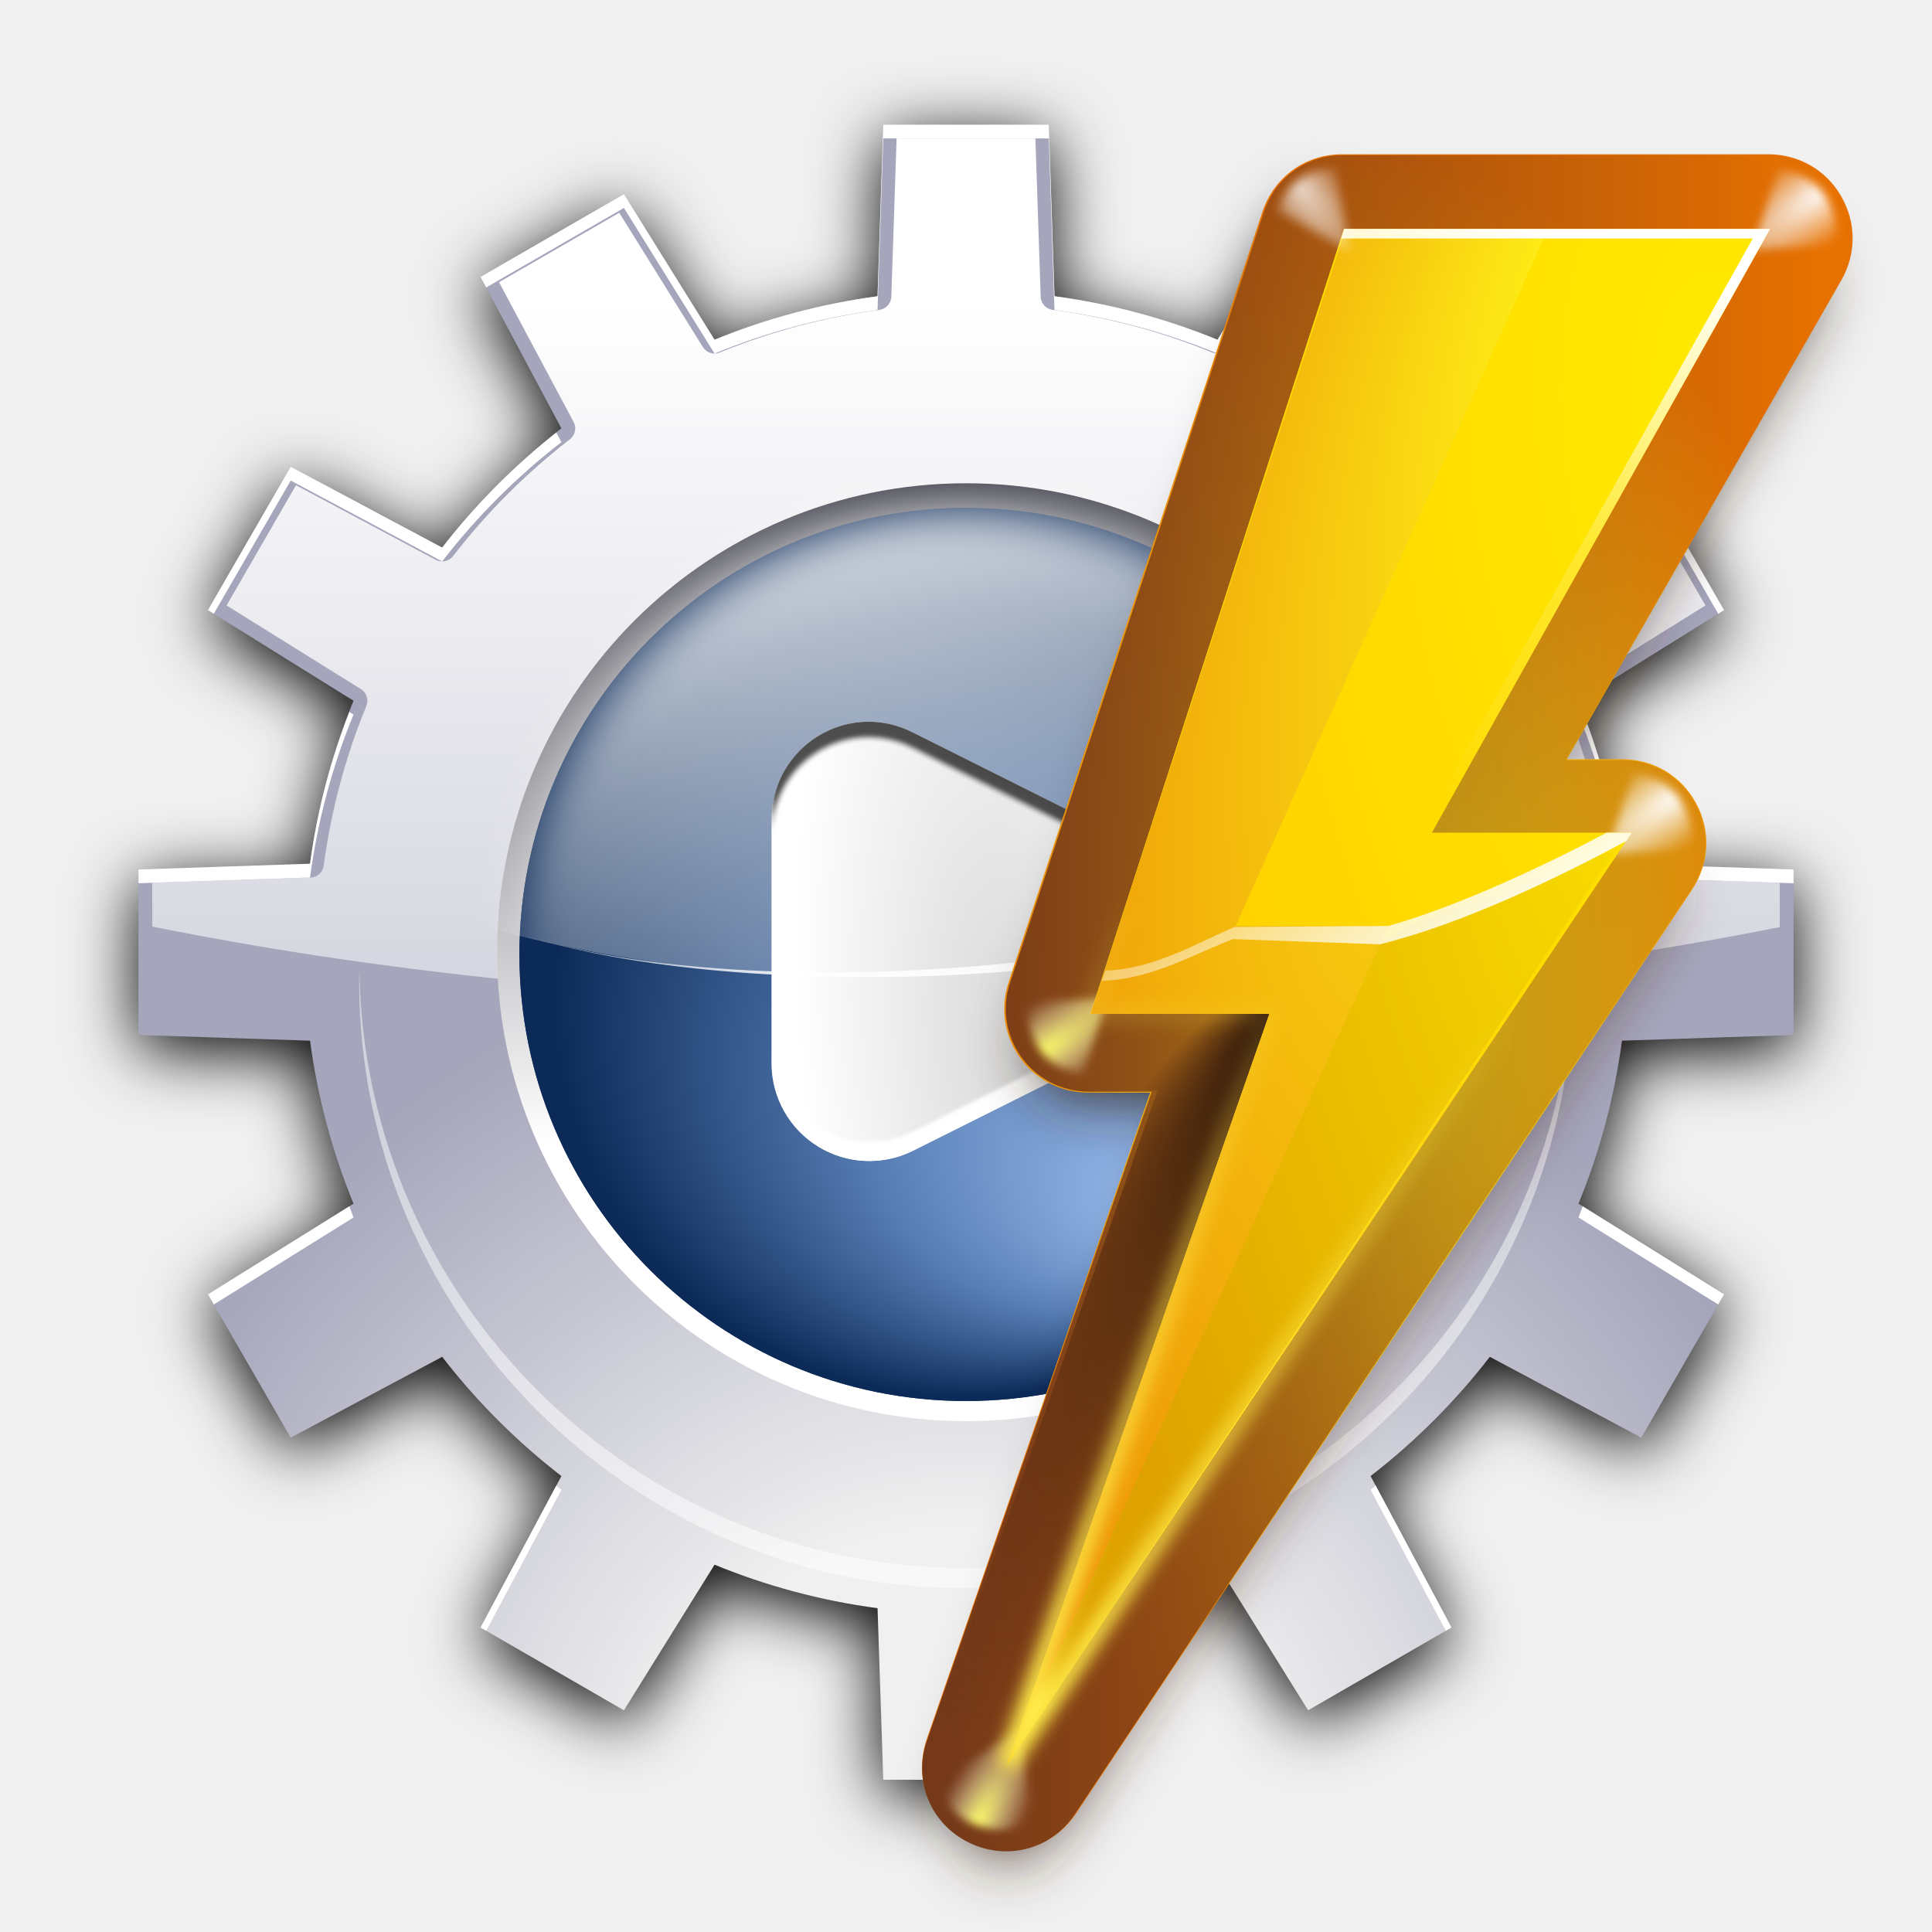
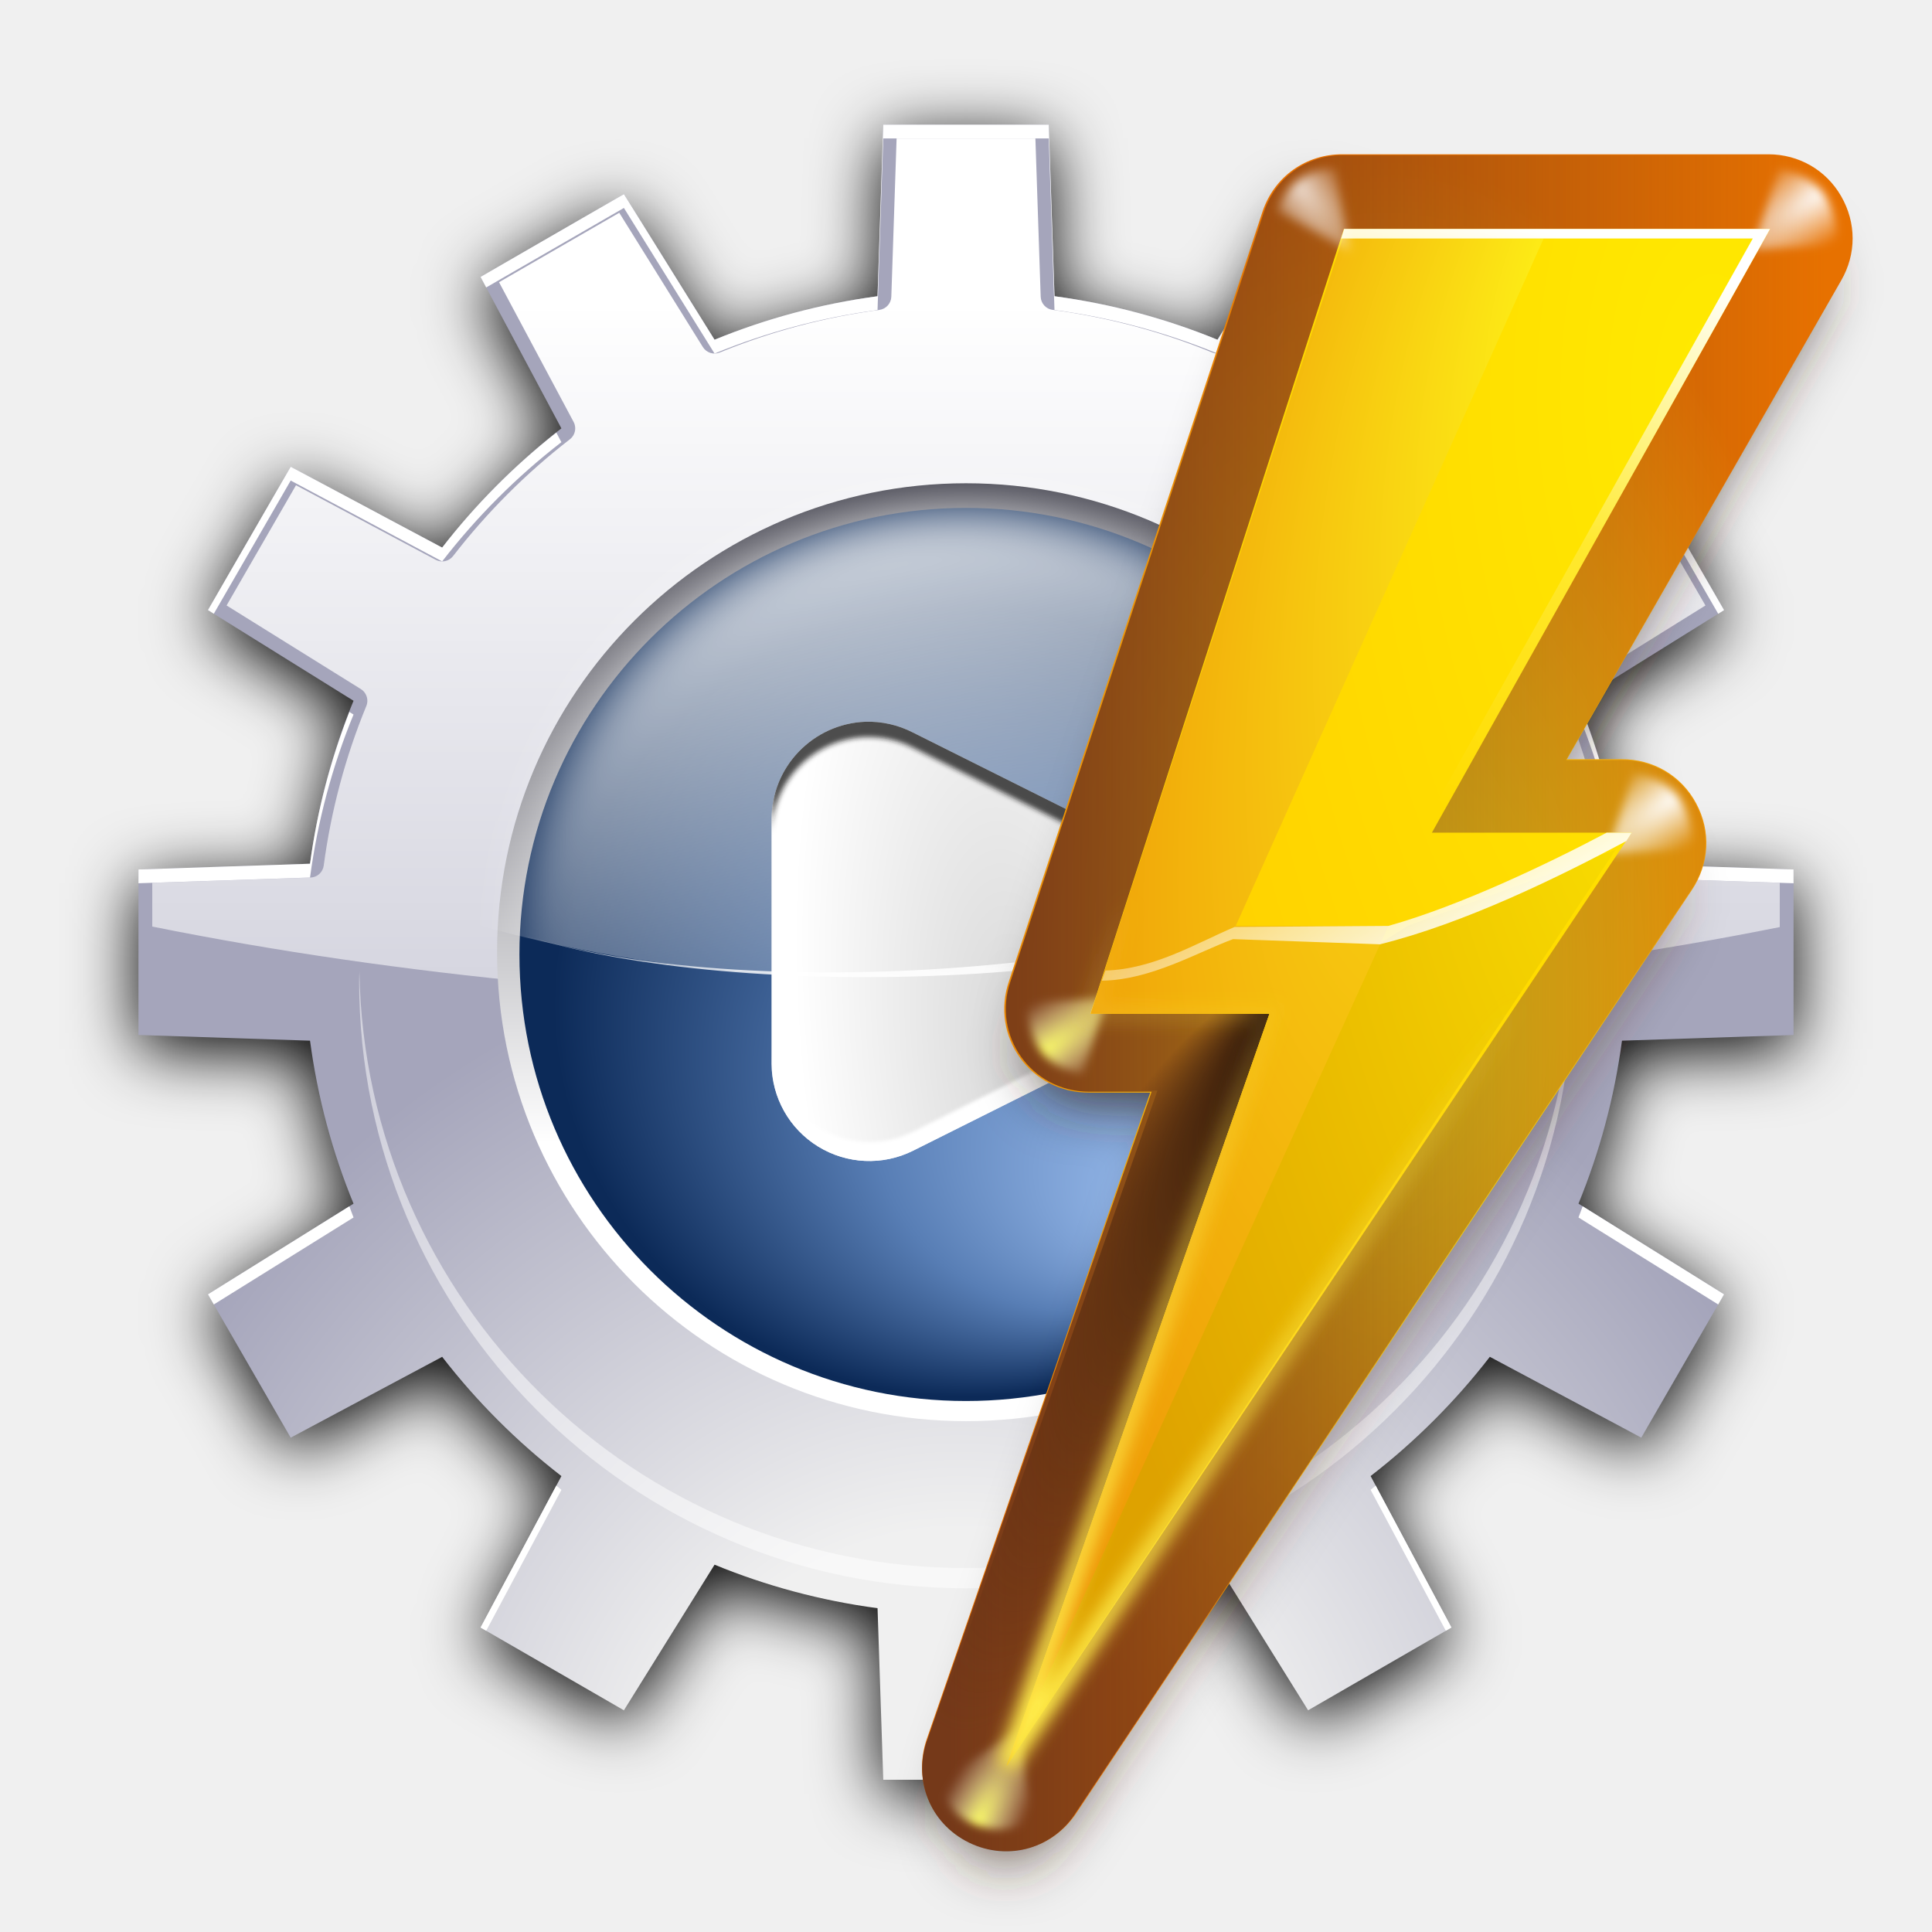
<svg xmlns="http://www.w3.org/2000/svg" xmlns:xlink="http://www.w3.org/1999/xlink" height="256" width="256">
  <defs>
    <linearGradient id="lg1">
      <stop offset="0" stop-color="#fff" />
      <stop offset="1" stop-color="#fff" stop-opacity="0" />
    </linearGradient>
    <linearGradient id="linearGradient4913" xlink:href="#lg1" />
-     <linearGradient id="linearGradient6391" gradientUnits="userSpaceOnUse" x1="223.979" x2="223.979" xlink:href="#linearGradient4913" y1="7.423" y2="-6.815" />
-     <filter id="filter5876" height="1.035" width="1.018" x="-.009" y="-.018">
-       <feGaussianBlur stdDeviation=".119" />
-     </filter>
-     <filter id="filter5718" height="1.144" width="1.074" x="-.037" y="-.072">
-       <feGaussianBlur stdDeviation=".487" />
-     </filter>
-     <filter id="filter5836" height="1.035" width="1.018" x="-.009" y="-.018">
-       <feGaussianBlur stdDeviation=".124" />
-     </filter>
-     <radialGradient id="radialGradient6361" cx="64.101" cy="61.471" fx="63.292" fy="74.816" gradientTransform="matrix(1.111844 .00000019 -.00000018 1.061416 152.6988 -70.8827)" gradientUnits="userSpaceOnUse" r="22.686" xlink:href="#linearGradient6666" />
-     <linearGradient id="linearGradient6666">
+     <radialGradient id="radialGradient6363" cx="64.101" cy="61.471" fx="76.597" fy="74.429" gradientTransform="matrix(1.29348 0 0 1.234813 141.0557 -81.54149)" gradientUnits="userSpaceOnUse" r="22.686">
      <stop offset="0" stop-color="#9fc1f2" />
      <stop offset=".5" stop-color="#587eb5" />
      <stop offset="1" stop-color="#0c2a58" />
-     </linearGradient>
-     <radialGradient id="radialGradient6363" cx="64.101" cy="61.471" fx="76.597" fy="74.429" gradientTransform="matrix(1.29348 0 0 1.234813 141.0557 -81.54149)" gradientUnits="userSpaceOnUse" r="22.686" xlink:href="#linearGradient6666" />
+     </radialGradient>
    <linearGradient id="linearGradient6365" gradientUnits="userSpaceOnUse" x1="71.964" x2="79.398" xlink:href="#linearGradient4913" y1="26.785" y2="63.956" />
    <clipPath id="clipPath5947">
      <ellipse cx="59.38" cy="39.357" rx="40.03" ry="20.015" />
    </clipPath>
    <filter id="filter6019" height="1.128" width="1.128" x="-.064" y="-.064">
      <feGaussianBlur stdDeviation="1.196" />
    </filter>
    <radialGradient id="radialGradient6367" cx="267.425" cy="81.257" gradientTransform="matrix(.9679843 -.1075536 .2763828 2.487449 -15.58487 -92.43417)" gradientUnits="userSpaceOnUse" r="23.279">
      <stop offset="0" stop-color="#d7d7d7" />
      <stop offset="1" stop-color="#fff" />
    </radialGradient>
    <clipPath id="clipPath6103">
      <path d="m200.162 45.295c-5.422.212-9.707 4.672-9.704 10.098v25.246c.017 3.487 1.832 6.719 4.801 8.548 2.969 1.829 6.672 1.998 9.794.445l25.246-12.623c3.379-1.726 5.505-5.2 5.505-8.994 0-3.794-2.126-7.268-5.505-8.994l-25.246-12.623c-1.512-.774-3.194-1.153-4.891-1.104z" />
    </clipPath>
    <filter id="filter6085" height="1.052" width="1.028" x="-.014" y="-.026">
      <feGaussianBlur stdDeviation=".261" />
    </filter>
    <clipPath id="clipPath6097">
      <path d="m151.429 45.295c-5.422.212-9.707 4.672-9.704 10.098v25.246c.017 3.487 1.832 6.719 4.801 8.548 2.969 1.829 6.672 1.998 9.794.445l25.246-12.623c3.379-1.726 5.505-5.2 5.505-8.994 0-3.794-2.126-7.268-5.505-8.994l-25.246-12.623c-1.512-.774-3.194-1.153-4.891-1.104z" />
    </clipPath>
    <filter id="filter6093" height="1.034" width="1.018" x="-.009" y="-.017">
      <feGaussianBlur stdDeviation=".174" />
    </filter>
    <linearGradient id="linearGradient6372" gradientUnits="userSpaceOnUse" x1="223.543" x2="222.22" xlink:href="#linearGradient4913" y1="-5.751" y2="-21.586" />
    <filter id="filter2826" height="1.096" width="1.096" x="-.048" y="-.048">
      <feGaussianBlur stdDeviation="2.4" />
    </filter>
    <radialGradient id="radialGradient2894" cx="205.224" cy="-114.214" gradientUnits="userSpaceOnUse" r="125.171">
      <stop offset=".177" stop-color="#f0f0f0" />
      <stop offset=".532" stop-color="#a5a5bb" />
    </radialGradient>
    <linearGradient id="linearGradient2896" gradientUnits="userSpaceOnUse" x1="205.714" x2="205.714" xlink:href="#lg1" y1="-225.369" y2="-118" />
    <linearGradient id="linearGradient2898" gradientUnits="userSpaceOnUse" x1="205.715" x2="205.715" y1="-144.214" y2="-212.214">
      <stop offset=".296" stop-color="#fff" />
      <stop offset="1" stop-color="#4a4a55" />
    </linearGradient>
    <linearGradient id="linearGradient2900" gradientUnits="userSpaceOnUse" x1="205.715" x2="205.715" y1="-146.214" y2="-210.214">
      <stop offset=".195" stop-color="#e9e9f0" />
      <stop offset=".26" stop-color="#dadae2" />
      <stop offset=".461" stop-color="#b1b1bb" />
      <stop offset=".644" stop-color="#93939f" />
      <stop offset=".8" stop-color="#81818e" />
      <stop offset=".911" stop-color="#7a7a88" />
      <stop offset="1" stop-color="#696975" />
    </linearGradient>
    <linearGradient id="linearGradient2902-2" gradientUnits="userSpaceOnUse" x1="205.715" x2="205.715" y1="-152.214" y2="-204.214">
      <stop offset="0" stop-color="#bbb" />
      <stop offset="1" stop-color="#555" />
    </linearGradient>
    <radialGradient id="radialGradient4693-7" cx="67.273" cy="2.351" gradientTransform="matrix(2.158211 2.761284 -.9564263 .7475397 -100.6678 -185.2454)" gradientUnits="userSpaceOnUse" r="1.352" xlink:href="#lg1" />
    <filter id="filter3991-2" height="1.284" width="1.324" x="-.162" y="-.142">
      <feGaussianBlur stdDeviation=".171" />
    </filter>
    <linearGradient id="linearGradient2266" gradientUnits="userSpaceOnUse" x1="30.451" x2="41.029" y1="79.965" y2="40.488">
      <stop offset="0" stop-color="#ffeb4a" />
      <stop offset="1" stop-color="#ffeb4a" stop-opacity="0" />
    </linearGradient>
    <filter id="filter3911-4" height="1.038" width="1.098" x="-.046" y="-.022">
      <feGaussianBlur stdDeviation=".437" />
    </filter>
    <linearGradient id="linearGradient4048-9" gradientUnits="userSpaceOnUse" x1="-224.392" x2="-244.44" xlink:href="#lg1" y1="77.362" y2="42.638" />
    <linearGradient id="linearGradient4046-2" gradientUnits="userSpaceOnUse" x1="-241.919" x2="-222.039" y1="45.41" y2="-28.784">
      <stop offset="0" stop-color="#fff" stop-opacity="0" />
      <stop offset=".5" stop-color="#fff" stop-opacity=".187" />
      <stop offset="1" stop-color="#fff" />
    </linearGradient>
    <linearGradient id="linearGradient4044-6" gradientUnits="userSpaceOnUse" x1="-235.269" x2="-224.532" y1="158.307" y2="84.298">
      <stop offset="0" stop-color="#fffccf" />
      <stop offset="1" stop-color="#fff" stop-opacity="0" />
    </linearGradient>
    <radialGradient id="radialGradient4042-0" cx="54.062" cy="56" fx="59.985" fy="46.74" gradientTransform="matrix(4.12593 .7195094 -2.030875 11.64578 -352.0286 -613.7)" gradientUnits="userSpaceOnUse" r="14.062" xlink:href="#XMLID_4_-3-3" />
    <radialGradient id="XMLID_4_-3-3" cx="48" cy="-.215" gradientTransform="matrix(.9792 0 0 .9725 133.0002 20.8762)" gradientUnits="userSpaceOnUse" r="55.148">
      <stop offset="0" stop-color="#fff718" />
      <stop offset="1" stop-color="#e77100" />
    </radialGradient>
    <radialGradient id="radialGradient4040-4" cx="77" cy="43.275" gradientTransform="matrix(4.671776 0 0 9.363212 -544.4054 -378.4256)" gradientUnits="userSpaceOnUse" r="19.958">
      <stop offset="0" stop-color="#ffea00" />
      <stop offset="1" stop-color="#dea200" />
    </radialGradient>
    <radialGradient id="radialGradient4038-1" cx="92.609" cy="2.385" gradientTransform="matrix(3.49562 -2.434237 .6597955 .9474813 -232.6913 225.6267)" gradientUnits="userSpaceOnUse" r="1.516" xlink:href="#linearGradient3344" />
    <linearGradient id="linearGradient3344">
      <stop offset="0" stop-color="#fdff63" />
      <stop offset="1" stop-color="#fff" stop-opacity="0" />
    </linearGradient>
    <filter id="filter3957-2" height="1.277" width="1.26" x="-.13" y="-.138">
      <feGaussianBlur stdDeviation=".167" />
    </filter>
    <radialGradient id="radialGradient4036-8" cx="77" cy="40.034" gradientTransform="matrix(4.671776 0 0 9.363212 -544.4054 -378.4256)" gradientUnits="userSpaceOnUse" r="19.958">
      <stop offset="0" stop-color="#ffea00" />
      <stop offset="1" stop-color="#fc0" />
    </radialGradient>
    <radialGradient id="radialGradient5608-8" cx="47.982" cy="64.889" fx="45.621" fy="43.625" gradientTransform="matrix(.6467549 .3025808 -1.031608 2.205023 -227.6525 -32.65314)" gradientUnits="userSpaceOnUse" r="22.408">
      <stop offset="0" stop-color="#31170a" />
      <stop offset="1" stop-color="#542912" stop-opacity="0" />
    </radialGradient>
    <radialGradient id="radialGradient4034-7" cx="92.609" cy="2.385" gradientTransform="matrix(3.49562 -2.434237 .6597955 .9474813 -265.3034 257.2763)" gradientUnits="userSpaceOnUse" r="1.516" xlink:href="#lg1" />
    <radialGradient id="radialGradient4032-4" cx="92.504" cy="1.991" gradientTransform="matrix(1.600282 -3.192372 1.032156 .5174023 -58.05333 296.8628)" gradientUnits="userSpaceOnUse" r="1.516" xlink:href="#linearGradient3344" />
    <linearGradient id="linearGradient5612-4" gradientUnits="userSpaceOnUse" x1="-285.825" x2="-169.75" y1="77.328" y2="77.328">
      <stop offset="0" stop-color="#753919" />
      <stop offset="1" stop-color="#753919" stop-opacity="0" />
    </linearGradient>
    <radialGradient id="radialGradient4028-5" cx="92.609" cy="2.385" gradientTransform="matrix(3.49562 -2.434237 .6597955 .9474813 -257.6913 225.6267)" gradientUnits="userSpaceOnUse" r="1.516" xlink:href="#lg1" />
    <radialGradient id="radialGradient5616-9" cx="59.94" cy="56.036" fx="59.94" fy="56.036" gradientTransform="matrix(2.529521 0 0 4.636851 -379.4518 -182.377)" gradientUnits="userSpaceOnUse" r="24.091" xlink:href="#XMLID_4_-3-3" />
    <linearGradient id="linearGradient2264" gradientUnits="userSpaceOnUse" x1="61" x2="105" y1="44" y2="72">
      <stop offset="0" stop-color="#382a23" />
      <stop offset="1" stop-color="#753919" stop-opacity="0" />
    </linearGradient>
    <filter id="filter3891-5" height="1.089" width="1.169" x="-.084" y="-.045">
      <feGaussianBlur stdDeviation="1.575" />
    </filter>
  </defs>
  <g transform="matrix(1.827571 0 0 1.827587 -247.9576 451.8745)">
    <path d="m265.715-171.212v-12.002l-12.439-.415c-.552-4.127-1.622-8.089-3.153-11.816l10.555-6.572-6-10.394-10.981 5.861c-2.503-3.236-5.408-6.142-8.645-8.645l5.861-10.981-10.393-5.999-6.572 10.555c-3.728-1.532-7.689-2.603-11.817-3.155l-.416-12.439h-12l-.415 12.439c-4.128.552-8.09 1.623-11.817 3.154l-6.572-10.554-10.393 6 5.861 10.981c-3.236 2.503-6.142 5.409-8.646 8.646l-10.981-5.861-6 10.392 10.556 6.573c-1.532 3.727-2.603 7.689-3.154 11.817l-12.439.413-.001 12 12.44.415c.552 4.128 1.623 8.09 3.154 11.817l-10.555 6.573 5.999 10.393 10.983-5.862c2.503 3.236 5.409 6.143 8.646 8.646l-5.862 10.982 10.392 6 6.573-10.557c3.727 1.531 7.689 2.603 11.817 3.154l.414 12.439h12l.415-12.439c4.128-.552 8.09-1.622 11.816-3.154l6.572 10.556 10.393-6-5.861-10.983c3.235-2.503 6.142-5.409 8.645-8.645l10.981 5.861 6.001-10.393-10.556-6.572c1.531-3.727 2.603-7.688 3.154-11.816zm-60 23.998c-16.542 0-30-13.458-30-30s13.458-30 30-30 30 13.458 30 30-13.458 30-30 30z" filter="url(#filter2826)" />
    <path d="m265.715-172.212v-12.002l-12.439-.415c-.552-4.127-1.622-8.089-3.153-11.816l10.555-6.572-6-10.394-10.981 5.861c-2.503-3.236-5.408-6.142-8.645-8.645l5.861-10.981-10.393-5.999-6.572 10.555c-3.728-1.532-7.689-2.603-11.817-3.155l-.416-12.439h-12l-.415 12.439c-4.128.552-8.09 1.623-11.817 3.154l-6.572-10.554-10.393 6 5.861 10.981c-3.236 2.503-6.142 5.409-8.646 8.646l-10.981-5.861-6 10.392 10.556 6.573c-1.532 3.727-2.603 7.689-3.154 11.817l-12.439.413-.001 12 12.44.415c.552 4.128 1.623 8.09 3.154 11.817l-10.555 6.573 5.999 10.393 10.983-5.862c2.503 3.236 5.409 6.143 8.646 8.646l-5.862 10.982 10.392 6 6.573-10.557c3.727 1.531 7.689 2.603 11.817 3.154l.414 12.439h12l.415-12.439c4.128-.552 8.09-1.622 11.816-3.154l6.572 10.556 10.393-6-5.861-10.983c3.235-2.503 6.142-5.409 8.645-8.645l10.981 5.861 6.001-10.393-10.556-6.572c1.531-3.727 2.603-7.688 3.154-11.816zm-60 23.998c-16.542 0-30-13.458-30-30s13.458-30 30-30 30 13.458 30 30-13.458 30-30 30z" fill="url(#radialGradient2894)" />
    <path d="m200.682-237.214c-.055 1.645-.382 11.473-.382 11.473-.016.488-.383.893-.867.958-3.989.533-7.881 1.572-11.569 3.088-.452.186-.972.018-1.229-.396 0 0-5.191-8.338-6.061-9.734-1.292.746-7.425 4.287-8.717 5.033.775 1.452 5.406 10.128 5.406 10.128.08.149.118.311.118.47 0 .301-.136.597-.388.792-3.167 2.45-6.016 5.299-8.466 8.466-.298.386-.832.5-1.262.271 0 0-8.677-4.631-10.128-5.406-.746 1.292-4.287 7.425-5.033 8.717 1.396.87 9.734 6.061 9.734 6.061.301.188.472.513.472.85 0 .127-.024.256-.075.38-1.517 3.689-2.556 7.582-3.088 11.569-.064.484-.47.851-.958.867 0 0-9.828.328-11.473.382v3.171c8.88 1.789 18.332 3.162 28.128 4.095-.06-1.024-.129-2.235-.129-2.235 0-17.093 13.907-31 31-31 17.094 0 31 13.907 31 31 0 0-.07 1.223-.129 2.251 9.789-.925 19.24-2.292 28.129-4.074 0-.887 0-2.208 0-3.209-1.645-.055-11.473-.382-11.473-.382-.488-.016-.894-.383-.958-.867-.533-3.988-1.572-7.88-3.087-11.568-.051-.124-.075-.252-.075-.379 0-.337.171-.662.472-.85 0 0 8.337-5.191 9.733-6.061-.746-1.292-4.287-7.426-5.033-8.718-1.451.774-10.128 5.406-10.128 5.406-.43.229-.963.115-1.262-.271-2.45-3.168-5.299-6.017-8.465-8.466-.253-.195-.389-.49-.389-.792 0-.16.038-.321.118-.47 0 0 4.631-8.676 5.405-10.128-1.292-.746-7.425-4.288-8.717-5.034-.87 1.396-6.062 9.734-6.062 9.734-.258.414-.777.582-1.229.396-3.689-1.516-7.582-2.555-11.57-3.088-.483-.065-.851-.47-.866-.958 0 0-.328-9.828-.383-11.473-1.49.001-8.572.001-10.064.001z" fill="url(#linearGradient2896)" />
    <path d="m205.715-212.214c-18.777 0-34 15.223-34 34 0 18.778 15.223 34 34 34 18.778 0 34-15.222 34-34 0-18.777-15.222-34-34-34zm0 59c-13.785 0-25-11.215-25-25s11.215-25 25-25 25 11.215 25 25-11.215 25-25 25z" fill="url(#linearGradient2898)" />
    <path d="m205.715-210.214c-17.645 0-32 14.355-32 32s14.355 32 32 32 32-14.355 32-32-14.355-32-32-32zm0 57c-13.785 0-25-11.215-25-25s11.215-25 25-25 25 11.215 25 25-11.215 25-25 25z" fill="url(#linearGradient2900)" />
    <path d="m205.715-204.214c-14.336 0-26 11.664-26 26 0 14.337 11.664 26 26 26 14.337 0 26-11.663 26-26 0-14.336-11.663-26-26-26zm0 50c-13.233 0-24-10.767-24-24s10.767-24 24-24 24 10.767 24 24-10.767 24-24 24z" fill="url(#linearGradient2902-2)" />
    <path d="m161.006-159.793-10.253 6.384.425.735 10.131-6.308c-.11-.266-.199-.543-.303-.811z" fill="#fff" />
    <path d="m180.911-232.175 6.572 10.555c3.727-1.532 7.689-2.603 11.817-3.154l.415-12.44h12l.415 12.439c4.128.552 8.09 1.623 11.817 3.155l6.572-10.555 9.984 5.766.408-.765-10.391-6.001-6.572 10.555c-3.728-1.532-7.689-2.603-11.817-3.155l-.416-12.439h-12l-.415 12.439c-4.128.552-8.09 1.623-11.817 3.154l-6.572-10.554-10.393 6 .408.765z" fill="#fff" />
    <path d="m235.421-215.887-.37.694c3.236 2.503 6.142 5.409 8.645 8.645l10.981-5.861 5.575 9.658.425-.265-6-10.394-10.981 5.861c-2.406-3.108-5.19-5.903-8.275-8.338z" fill="#fff" />
    <path d="m176.01-139.539-5.491 10.288.408.235 5.454-10.218c-.127-.097-.245-.207-.371-.305z" fill="#fff" />
    <path d="m249.696-176.83c-.394 23.923-19.966 43.267-43.981 43.267-24.016 0-43.587-19.344-43.981-43.267-.004.244-.019.487-.019.732 0 24.262 19.738 44 44 44s44-19.738 44-44c0-.245-.015-.488-.019-.732z" fill="#fff" opacity=".5" />
    <path d="m253.276-184.628c-.513-3.833-1.489-7.514-2.85-11.005l-.304.189c1.531 3.727 2.602 7.688 3.153 11.816l12.44.414v-1z" fill="#fff" />
    <path d="m250.121-158.982 10.131 6.308.425-.735-10.252-6.384c-.106.268-.194.545-.304.811z" fill="#fff" />
    <path d="m156.753-212.41 10.981 5.861c2.503-3.236 5.409-6.142 8.646-8.646l-.371-.694c-3.084 2.435-5.87 5.23-8.275 8.339l-10.981-5.861-6 10.392.425.265z" fill="#fff" />
    <path d="m235.05-139.234 5.453 10.217.408-.235-5.491-10.287c-.125.098-.243.208-.37.305z" fill="#fff" />
    <path d="m145.715-183.214 12.439-.415c.551-4.128 1.623-8.09 3.154-11.817l-.303-.189c-1.361 3.491-2.339 7.173-2.851 11.006l-12.439.415-.001 12z" fill="#fff" />
  </g>
  <g transform="matrix(1.863806 0 0 1.863806 -289.4352 143.3736)">
-     <path d="m208.296-8.756c-.005.159-.047.312-.047.472 0 8.677 7.077 15.707 15.754 15.707 8.677 0 15.707-7.03 15.707-15.707 0-.16-.042-.313-.047-.472-.228 8.478-7.127 15.282-15.66 15.282s-15.478-6.805-15.707-15.282z" fill="url(#linearGradient6391)" filter="url(#filter5876)" opacity=".874" />
-     <path d="m239.662-8.956c.005-.159.047-.312.047-.472 0-8.677-7.077-15.707-15.754-15.707s-15.707 7.03-15.707 15.707c0 .16.042.313.047.472.228-8.478 7.127-15.282 15.66-15.282 8.533 0 15.478 6.805 15.707 15.282z" fill="#565656" filter="url(#filter5718)" opacity=".874" />
-     <path d="m240.25-8.65c.005-.165.049-.323.049-.489 0-9.002-7.343-16.296-16.345-16.296s-16.296 7.294-16.296 16.296c0 .166.044.325.049.489.237-8.796 7.394-16.27 16.247-16.27 8.852 0 16.059 7.475 16.296 16.27z" fill="#fff" filter="url(#filter5836)" opacity=".874" />
-     <path d="m208.296-8.756c-.005.159-.047.312-.047.472 0 8.677 7.077 16.707 15.754 16.707 8.677 0 15.707-8.03 15.707-16.707 0-.16-.042-.313-.047-.472-.228 8.478-7.127 15.282-15.66 15.282s-15.478-6.805-15.707-15.282z" fill="url(#linearGradient6391)" filter="url(#filter5876)" opacity=".346" />
-     <circle cx="223.969" cy="-9.069" fill="url(#radialGradient6361)" r="31.747" />
    <circle cx="223.969" cy="-9.069" fill="url(#radialGradient6363)" r="31.747" />
    <circle clip-path="url(#clipPath5947)" cx="64.101" cy="58.237" fill="url(#linearGradient6365)" filter="url(#filter6019)" r="22.445" transform="matrix(1.414416 0 0 1.414416 133.3036 -91.44036)" />
    <g transform="matrix(.6879621 0 0 .6879621 45.03132 -56.7743)">
      <path d="m249.704 45.295c-5.422.212-9.707 4.672-9.704 10.098v25.246c.017 3.487 1.832 6.719 4.801 8.548 2.969 1.829 6.672 1.998 9.794.445l25.246-12.623c3.379-1.726 5.505-5.2 5.505-8.994 0-3.794-2.126-7.268-5.505-8.994l-25.246-12.623c-1.512-.774-3.194-1.153-4.891-1.104z" fill="url(#radialGradient6367)" fill-rule="evenodd" />
      <path clip-path="url(#clipPath6103)" d="m200.156 43.88c-5.422.212-9.691 4.667-9.688 10.094v3c-.004-5.426 4.265-9.881 9.688-10.094 1.697-.049 3.395.32 4.906 1.094l25.25 12.625c2.926 1.495 4.895 4.311 5.375 7.5.074-.493.125-.992.125-1.5-0-3.794-2.121-7.274-5.5-9l-25.25-12.625c-1.512-.774-3.209-1.143-4.906-1.094z" fill="#121212" fill-opacity=".778" fill-rule="evenodd" filter="url(#filter6085)" transform="translate(49.53965)" />
      <path clip-path="url(#clipPath6097)" d="m186.938 67.534c-.48 3.189-2.449 6.005-5.375 7.5l-25.25 12.625c-3.123 1.552-6.812 1.392-9.781-.438-2.969-1.829-4.795-5.075-4.812-8.562v3c.017 3.487 1.844 6.733 4.812 8.562 2.969 1.829 6.659 1.99 9.781.438l25.25-12.625c3.379-1.726 5.5-5.206 5.5-9 0-.508-.051-1.007-.125-1.5z" fill="#fff" fill-rule="evenodd" filter="url(#filter6093)" transform="translate(98.3)" />
    </g>
    <path d="m192.65-10.388c15.127 4.712 46.801 4.104 62.448-4.488l-.029-.915c-16.225 8.501-47.186 10.089-62.42 5.402z" fill="url(#linearGradient6372)" fill-rule="evenodd" />
  </g>
  <g transform="translate(411.66 55.44271)">
    <path d="m57.594 13.574a2.426 2.426 0 0 0 -2.297 1.645l-13.594 40a2.426 2.426 0 0 0 2.297 3.207h6.006l-12.307 36.805a2.426 2.426 0 0 0 4.32 2.111l31.906-48a2.426 2.426 0 0 0 -2.02-3.768h-6.268l16.369-28.361a2.426 2.426 0 0 0 -2.102-3.639z" fill="url(#linearGradient2264)" filter="url(#filter3891-5)" transform="matrix(2.529521 0 0 2.529521 -379.4846 -57.96724)" />
    <path d="m-233.738-34.999c-4.879-.029-9.055 2.948-10.622 7.569a5.094 5.094 0 0 0 -.014.04l-33.566 101.877c-.001.002.001.004 0 .006-2.582 7.356 2.831 14.916 10.627 14.841h8.058l-29.599 85.647a5.094 5.094 0 0 0 -.01.03c-1.836 5.413.495 11.15 5.696 13.655 5.201 2.506 11.145.774 14.243-4.051l81.449-122.133a5.094 5.094 0 0 0 .006-.006c2.302-3.464 2.56-7.754.558-11.477-2.002-3.722-5.744-5.855-9.876-5.845h-7.243l36.327-63.416c2.045-3.53 2.024-7.667.01-11.175-2.014-3.508-5.642-5.548-9.614-5.563a5.094 5.094 0 0 0 -.02 0z" fill="url(#radialGradient5616-9)" stroke-width="2.53" />
    <path d="m66 1.687-.969 2.906 3.094-.188c-.159-2.224-1.155-2.44-2.125-2.719z" fill="url(#radialGradient4028-5)" filter="url(#filter3957-2)" transform="matrix(3.713587 0 0 3.713587 -421.0398 -39.37609)" />
    <path d="m-233.807-34.88c-4.782.038-8.858 2.999-10.375 7.534a4.898 4.898 0 0 0 -.01.02l-33.571 101.902c-2.49 7.197 2.76 14.603 10.375 14.639a4.898 4.898 0 0 0 .025 0h8.3l-29.687 85.752.069-.188c-2.129 5.42.169 11.368 5.41 13.932 5.241 2.564 11.36.763 14.347-4.269l-.133.217 81.483-122.188c2.315-3.435 2.528-7.73.568-11.378-1.96-3.648-5.646-5.854-9.807-5.82h-7.327l36.327-63.525c2.061-3.501 2-7.645.03-11.086-1.97-3.44-5.542-5.547-9.545-5.543h-56.44a4.898 4.898 0 0 0 -.04 0z" fill="url(#linearGradient5612-4)" stroke-width="2.53" />
    <path d="m89.785 2.991.465 3.569 3.251-2.154c-.159-2.224-3.251-2.506-3.716-1.415z" fill="url(#radialGradient4032-4)" filter="url(#filter3957-2)" transform="matrix(-3.187477 0 0 -3.187477 11.10483 194.5225)" />
    <path d="m58.388 33.337-.969 2.906 3.094-.188c-.159-2.224-1.155-2.44-2.125-2.719z" fill="url(#radialGradient4034-7)" filter="url(#filter3957-2)" transform="matrix(3.73373 0 0 3.73373 -413.1832 -77.58146)" />
    <path d="m-233.802-34.49c-4.603.036-8.55 2.902-10.009 7.267a4.506 4.506 0 0 0 -.01.03l-33.333 102.134c-2.392 6.915 2.693 14.086 10.009 14.12a4.506 4.506 0 0 0 .02 0h8.829l-30.078 86.019.059-.158c-2.048 5.213.177 10.972 5.217 13.438 5.04 2.466 10.966.724 13.838-4.115l-.128.203 82.279-122.983c2.229-3.307 2.435-7.465.548-10.978-1.887-3.513-5.45-5.645-9.456-5.612h-8.043l35.912-63.322v-.005c1.98-3.368 1.922-7.372.025-10.686-1.898-3.314-5.35-5.354-9.204-5.35h-56.44a4.506 4.506 0 0 0 -.035 0z" fill="url(#radialGradient5608-8)" stroke-width="2.53" />
    <path d="m-278.271 178.543 34.822-99.652h-23.736l33.596-104h56.473l-44.81 80h26.477z" fill="url(#radialGradient4036-8)" stroke-width="2.53" />
    <path d="m91 1.687-.969 2.906 3.094-.188c-.159-2.224-1.155-2.44-2.125-2.719z" fill="url(#radialGradient4038-1)" filter="url(#filter3957-2)" transform="matrix(-3.485845 0 0 -3.485845 48.96905 92.77295)" />
    <path d="m-278.271 178.543 34.822-99.652 18.298-11.647 27.592-10.118z" fill="url(#radialGradient4040-4)" stroke-width="2.53" />
    <path d="m-233.767-23.819-33.396 102.709h23.714l-34.822 99.652 50.59-111.299h-20.236l40.789-91.063z" fill="url(#radialGradient4042-0)" stroke-width="2.53" />
    <path d="m-233.56-25.109-31.992 99.705c6.793-.084 12.719-3.796 17.308-5.567 5.837.231 16.38.718 19.388.657 11.109-2.791 23.768-8.919 32.696-13.688l.711-1.107h-26.481l44.809-80z" fill="url(#linearGradient4044-6)" stroke-width="2.53" />
    <path d="m-233.552-25.109-.395 1.265h54.543l-44.817 80h26.481l-.632.949c.746-.377 1.484-.717 2.213-1.107l.711-1.107h-26.481l44.817-80z" fill="url(#linearGradient4046-2)" stroke-width="2.53" />
    <path d="m-198.769 54.891c-7.768 4.118-19.488 9.708-28.928 12.353l-20.375.141c-5.121 2.176-10.711 5.594-17.116 5.773l-.474 1.344c6.493-.08 12.733-3.8 17.39-5.506l19.471.687c11.216-2.796 23.638-8.877 32.64-13.685l.711-1.107z" fill="url(#linearGradient4048-9)" stroke-width="2.53" />
    <path d="m26 84 13.766-39.396h-9.384l13.282-41.115 15.336 7.01-10.725 24.616h10.467z" fill="none" filter="url(#filter3911-4)" stroke="url(#linearGradient2266)" transform="matrix(2.529521 0 0 2.529521 -344.0385 -33.93679)" />
    <path d="m43.625 1.781.531 2.891-2.531-1.422c.178-.564.687-1.47 2-1.469z" fill="url(#radialGradient4693-7)" filter="url(#filter3991-2)" opacity=".812" transform="matrix(3.802026 0 0 3.802026 -400.617 -39.88177)" />
  </g>
</svg>
